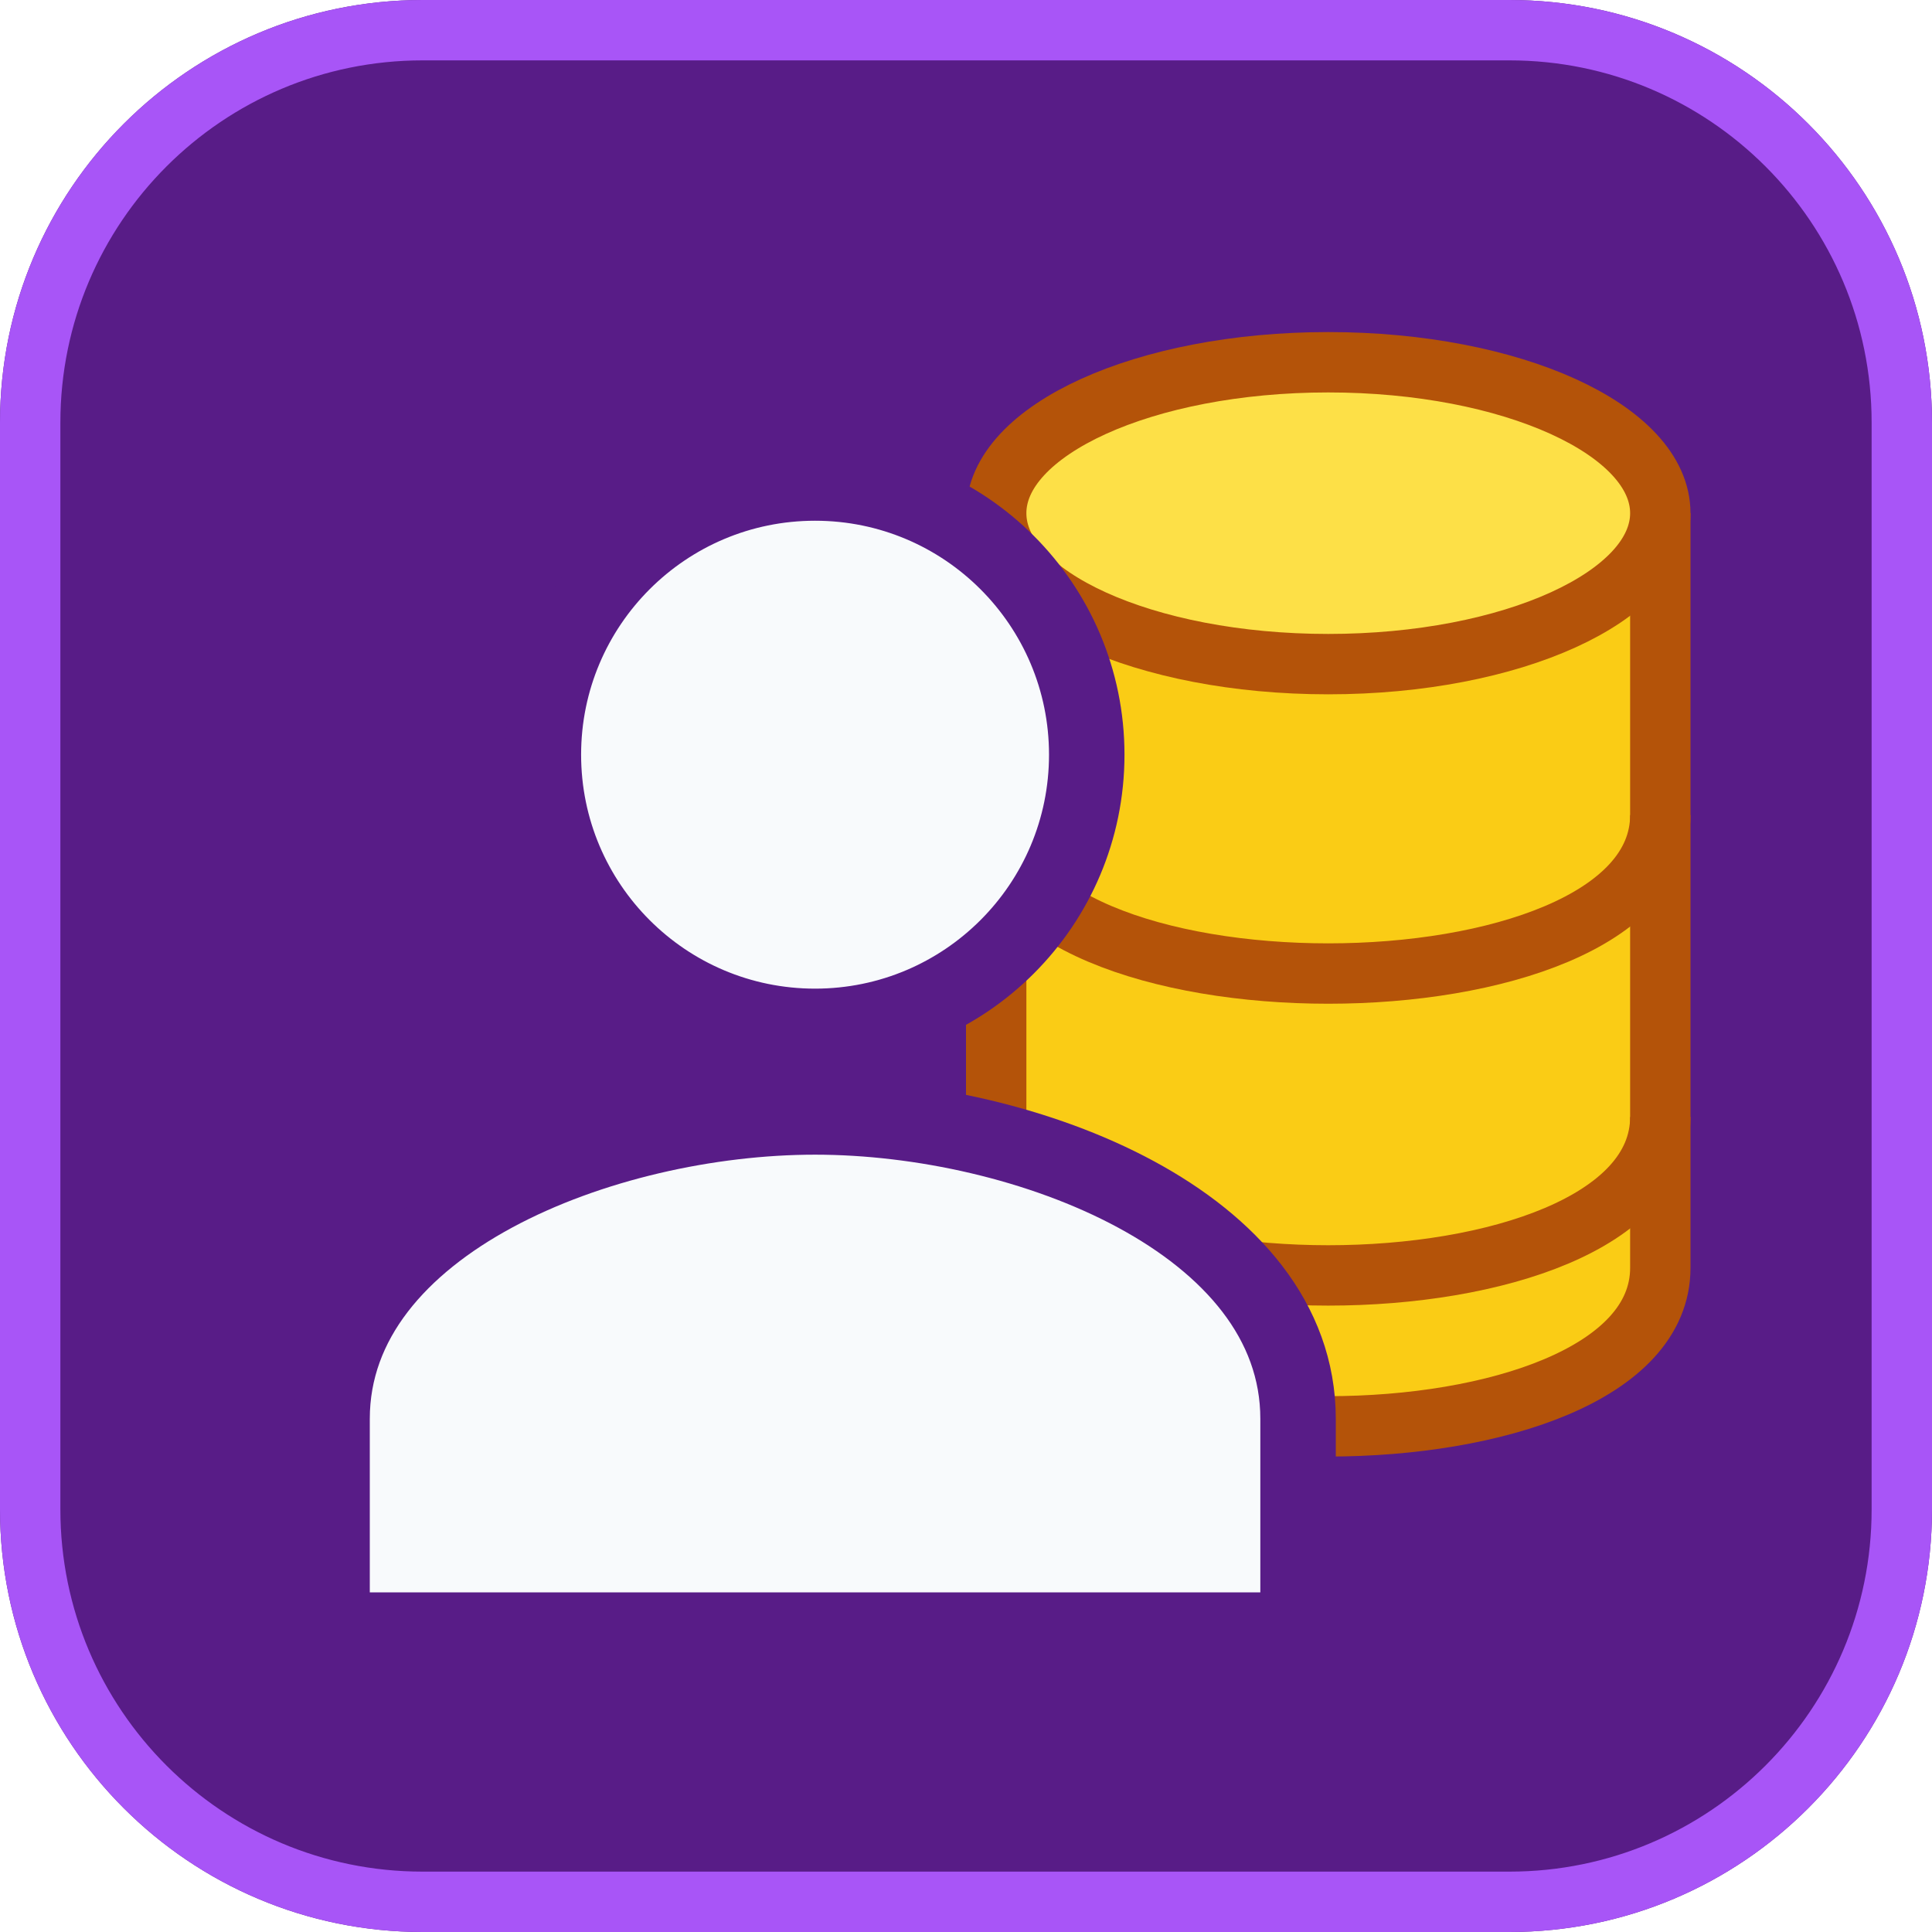
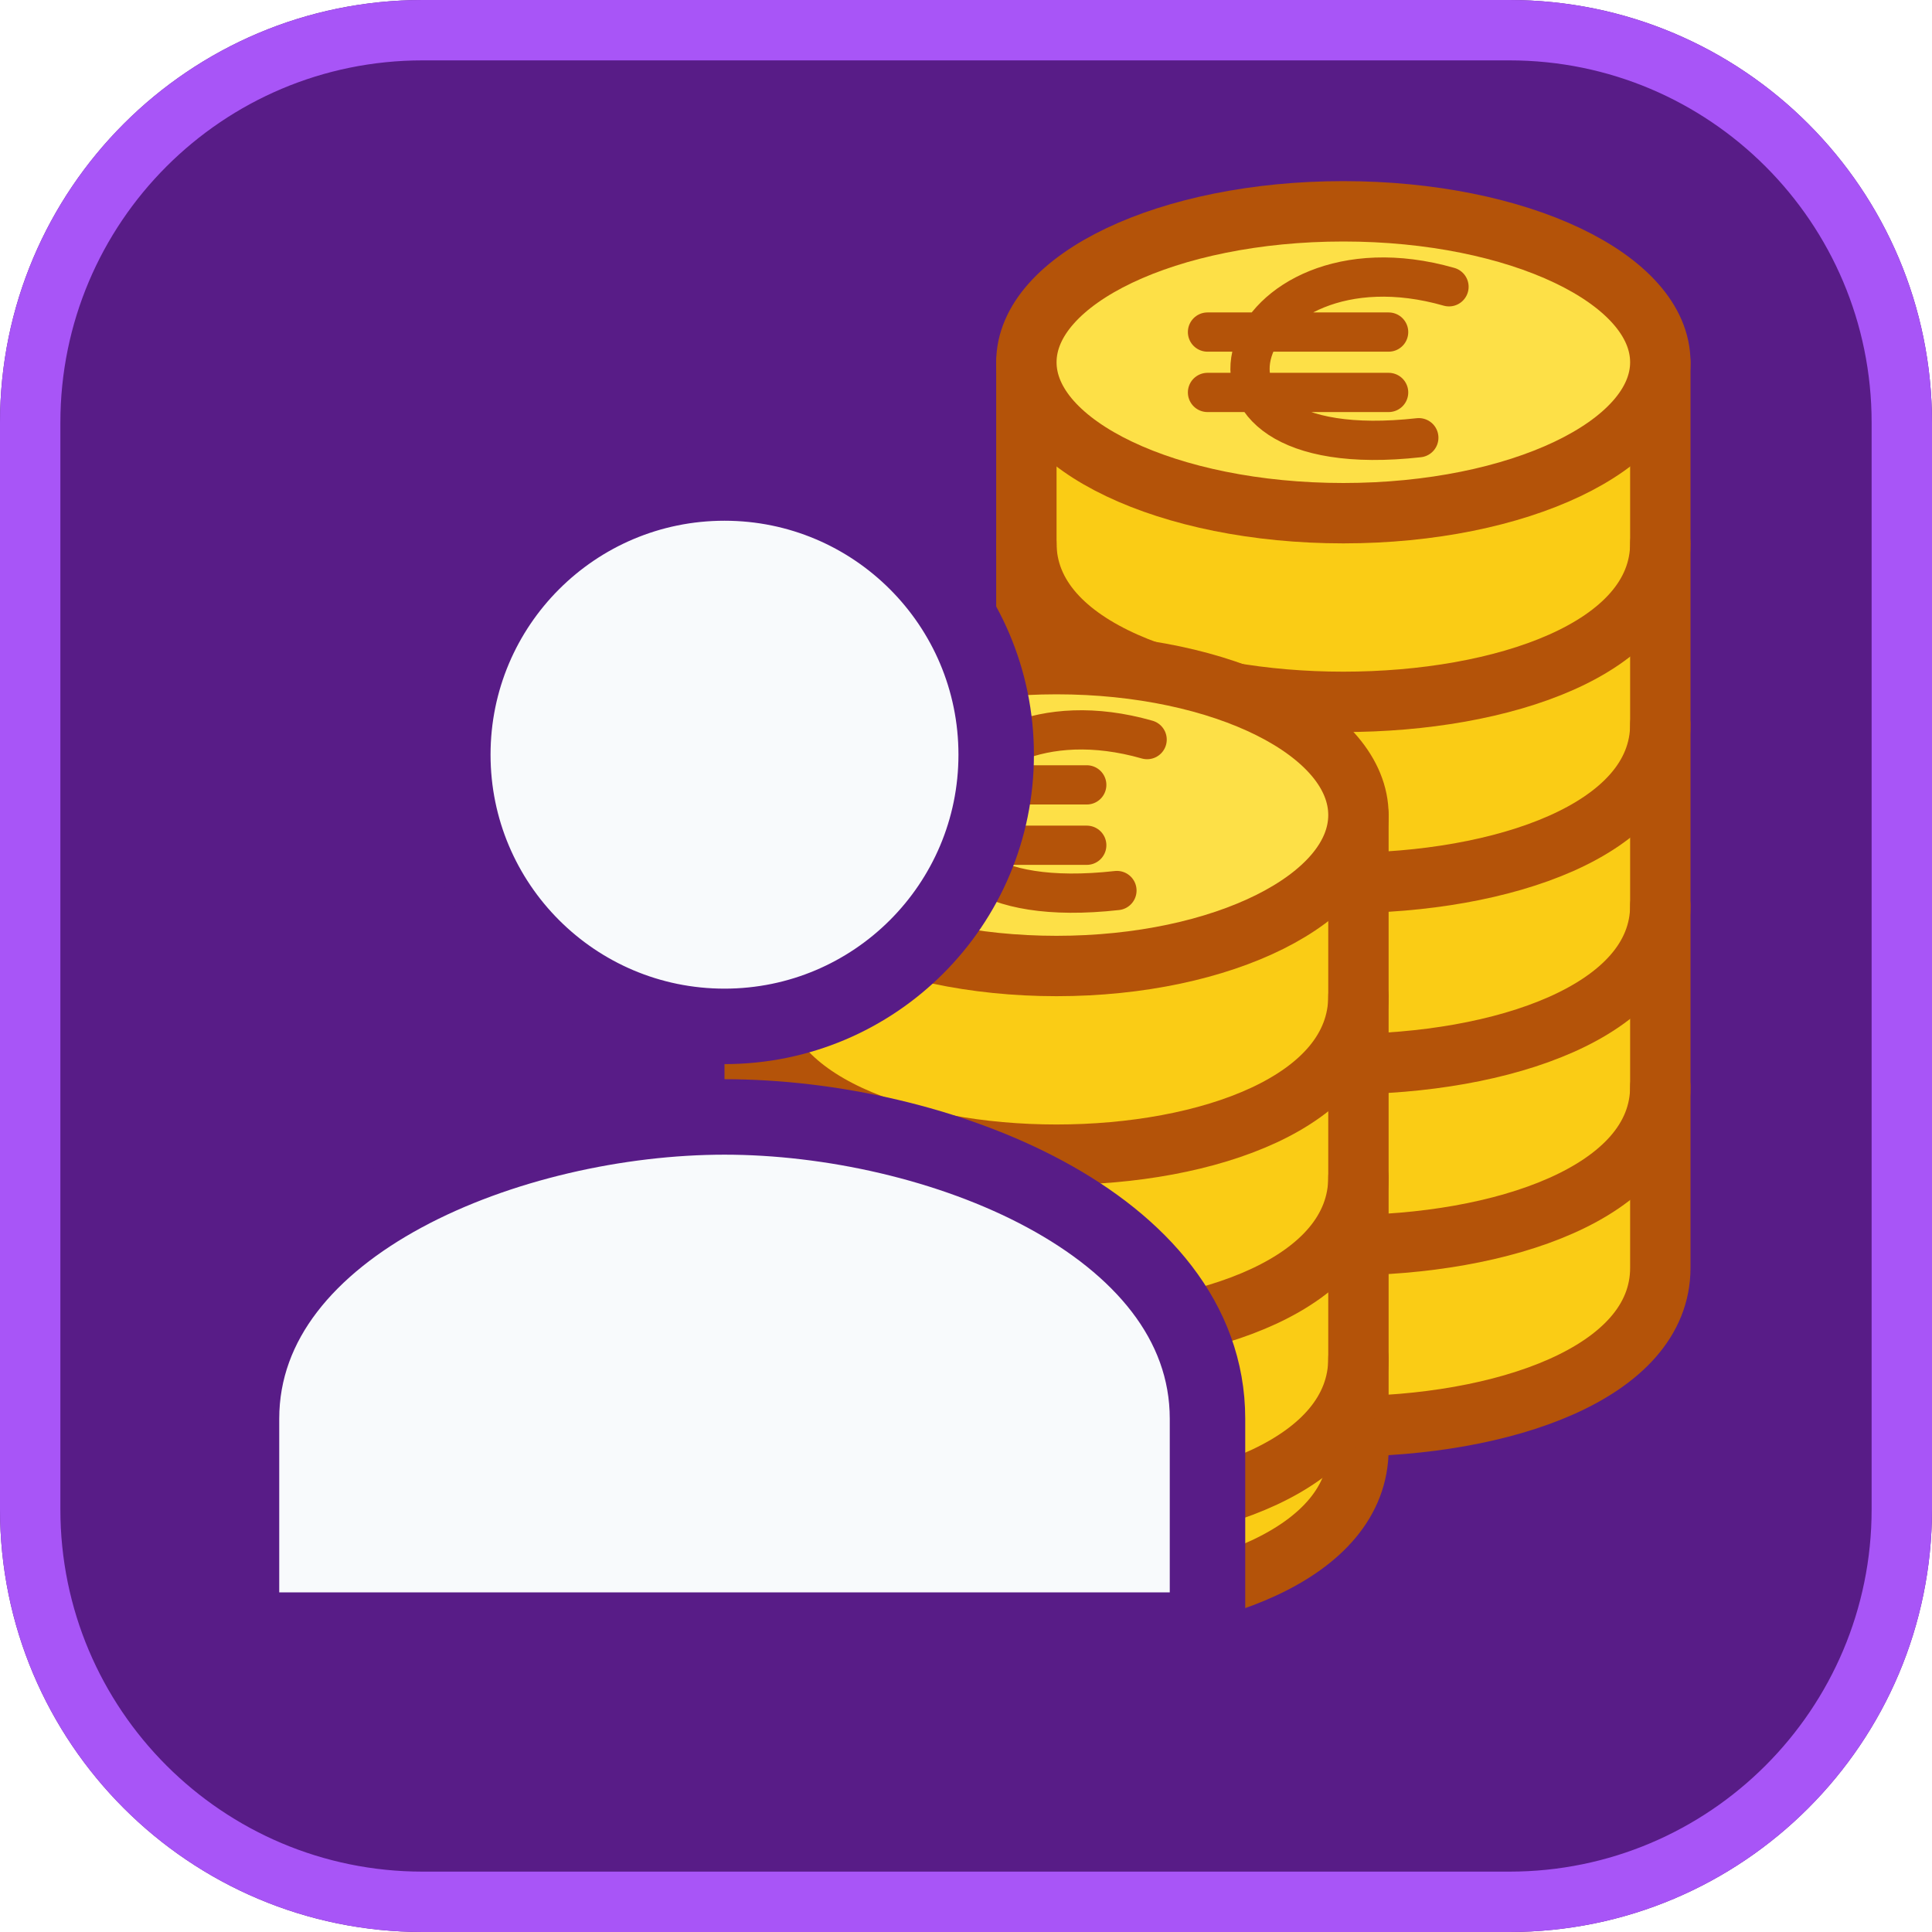
<svg xmlns="http://www.w3.org/2000/svg" viewBox="0 0 64 64">
  <rect width="64" height="64" rx="14" fill="#581c87" />
  <rect x="1" y="1" width="62" height="62" rx="13" fill="none" stroke="#a855f7" stroke-width="2" />
-   <g stroke="#b45309" stroke-width="2" stroke-linejoin="round">
-     <path d="M33 17v25c0 7 22 7 22 0V17" fill="#facc15" />
-     <path d="M33 27c0 7 22 7 22 0M33 37c0 7 22 7 22 0" fill="none" />
-     <ellipse cx="44" cy="17" rx="11" ry="5" fill="#fde047" />
+   <g stroke="#b45309" stroke-width="2" stroke-linejoin="round" stroke-linecap="round" transform="translate(-3 0)">
+     <path d="M37 12v30c0 7 21 7 21 0V12" fill="#facc15" />
+     <path d="M37 18c0 7 21 7 21 0M37 24c0 7 21 7 21 0M37 30c0 7 21 7 21 0M37 36c0 7 21 7 21 0" fill="none" />
+     <ellipse cx="47.5" cy="12" rx="10.5" ry="5" fill="#fde047" />
+     <path d="M51 9.5c-7-2-10 6-1 5M43 11h6M43 13h6" fill="none" stroke-width="1.3" />
+     <path d="M28 27v21c0 7 20 7 20 0V27" fill="#facc15" />
+     <path d="M28 33c0 7 20 7 20 0M28 39c0 7 20 7 20 0M28 45c0 7 20 7 20 0" fill="none" />
+     <ellipse cx="38" cy="27" rx="10" ry="5" fill="#fde047" />
+     <path d="M41 24.5c-7-2-10 6-1 5M33 26h6M33 28h6" fill="none" stroke-width="1.3" />
  </g>
-   <g fill="#f8fafc" stroke="#581c87" stroke-width="2.5" transform="translate(4 0)">
+   <g fill="#f8fafc" stroke="#581c87" stroke-width="2.5" transform="translate(1 0)">
    <circle cx="23" cy="25" r="9" />
    <path d="M23 37c-7 0-16 3.5-16 10v7h32v-7c0-6.5-9-10-16-10Z" />
  </g>
</svg>
